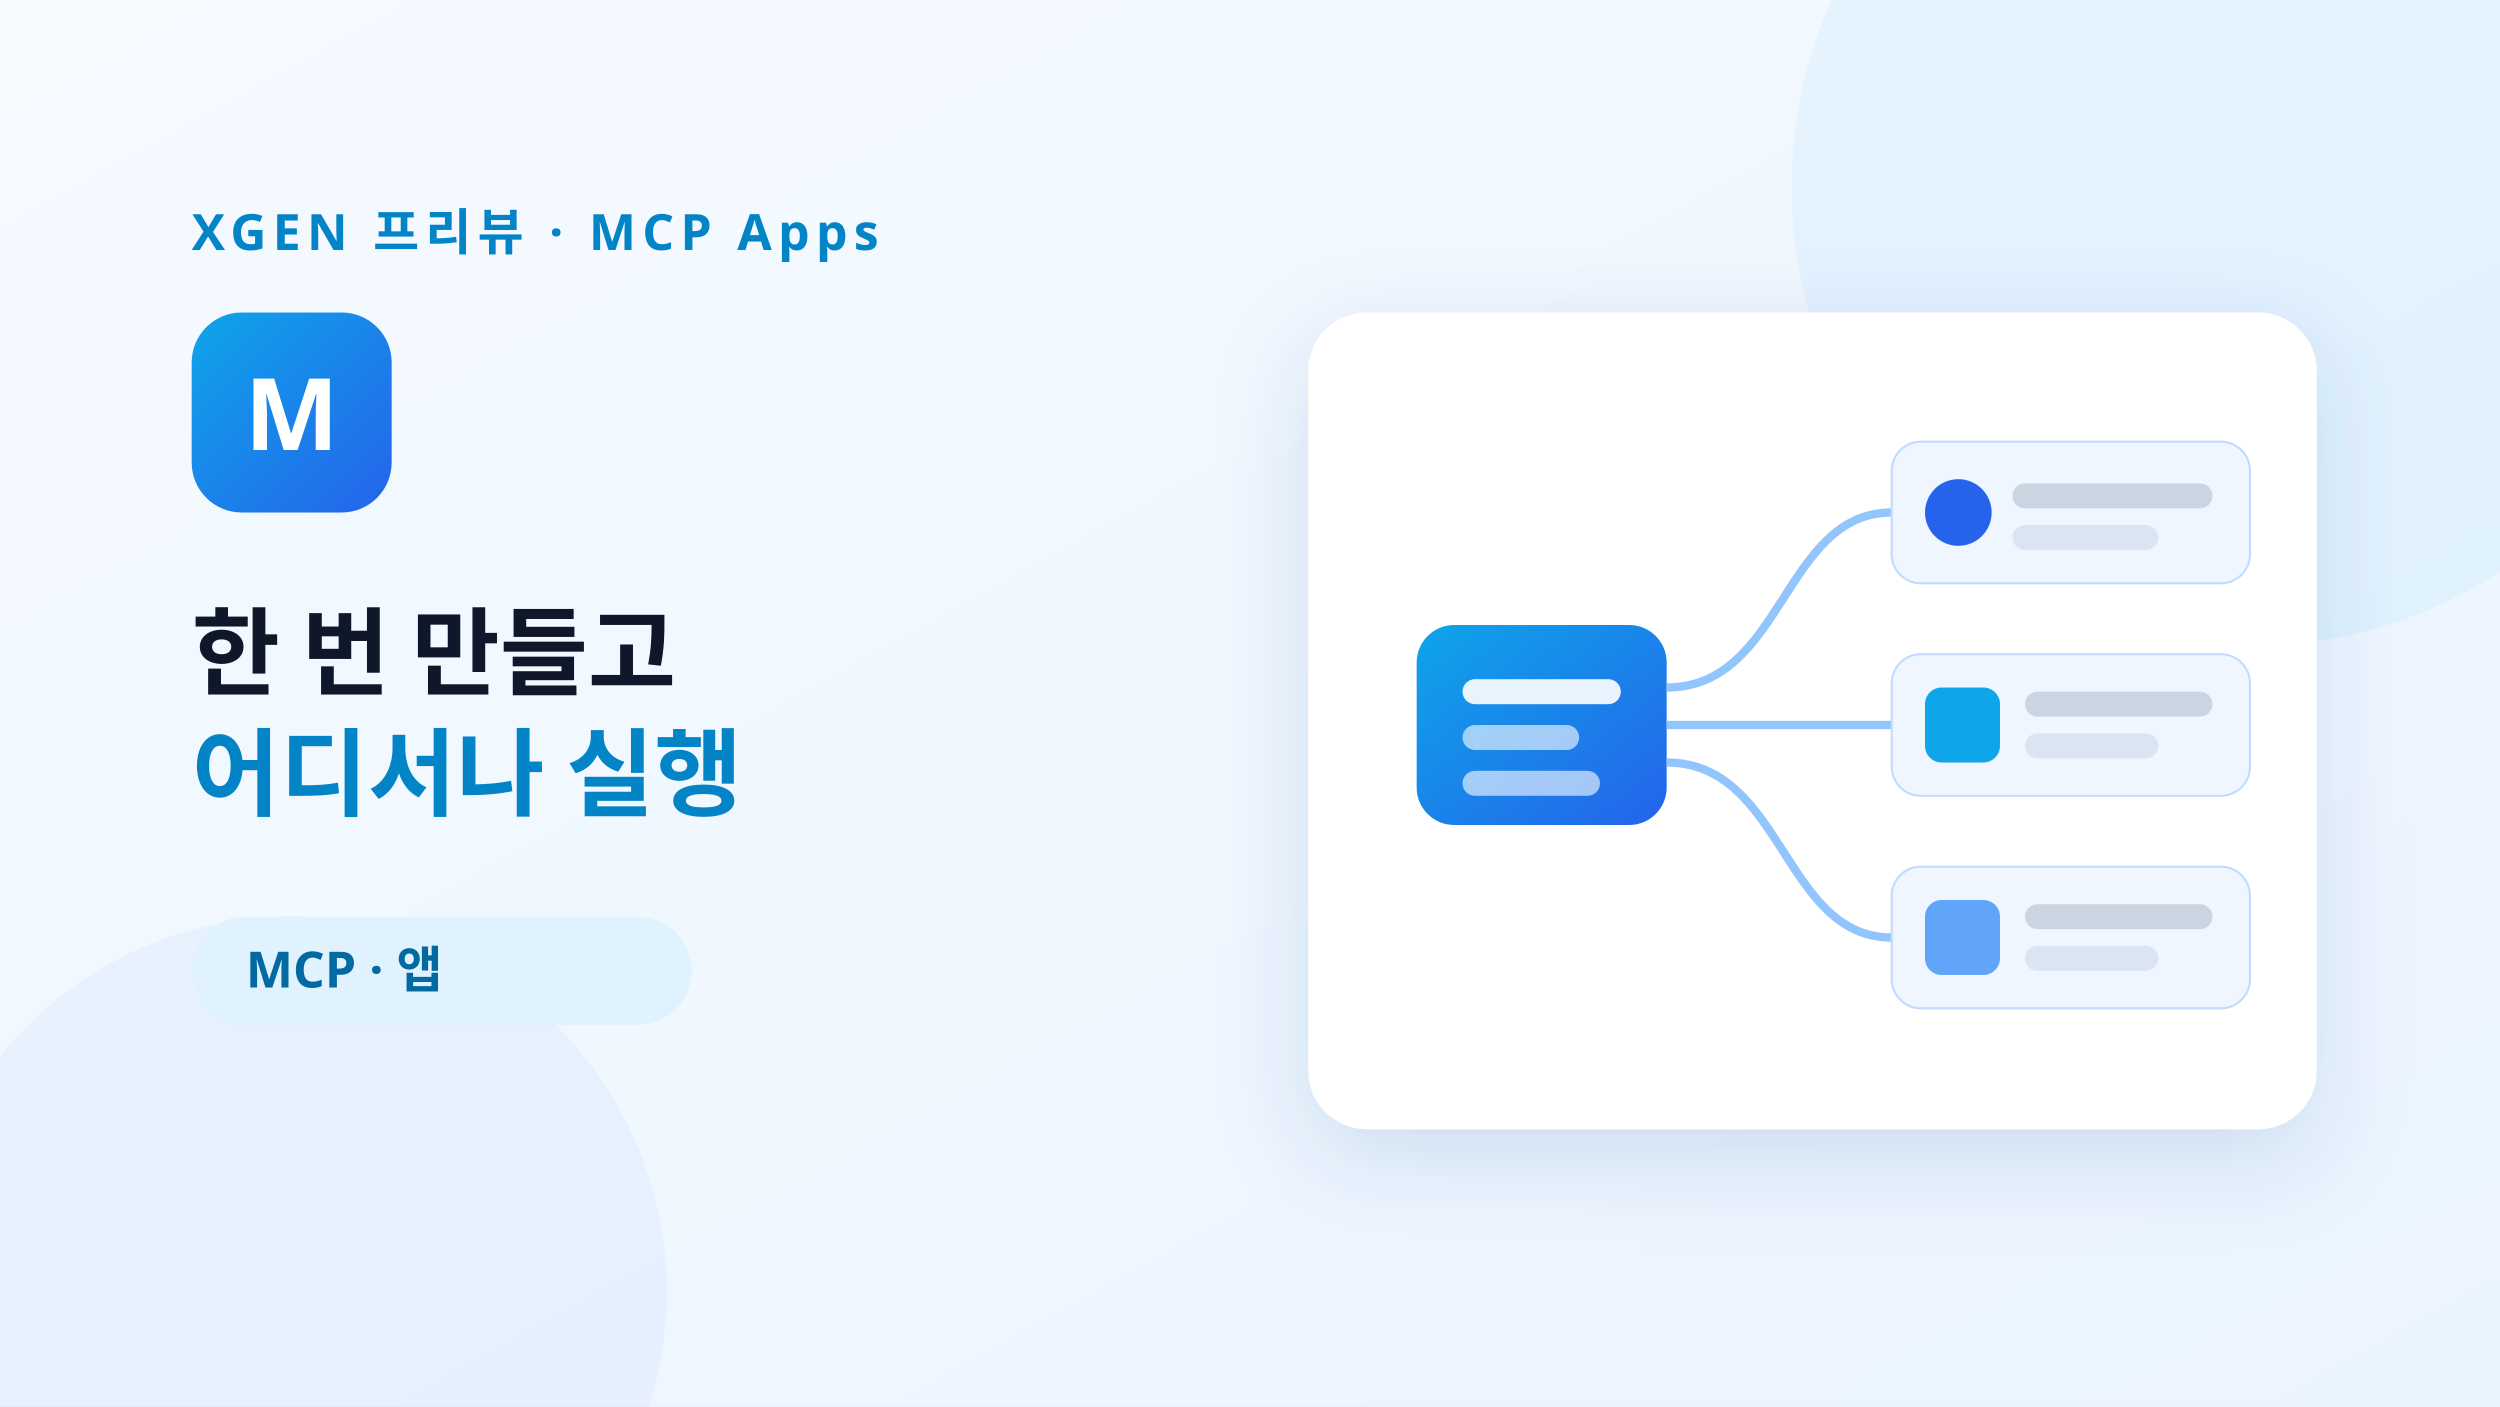
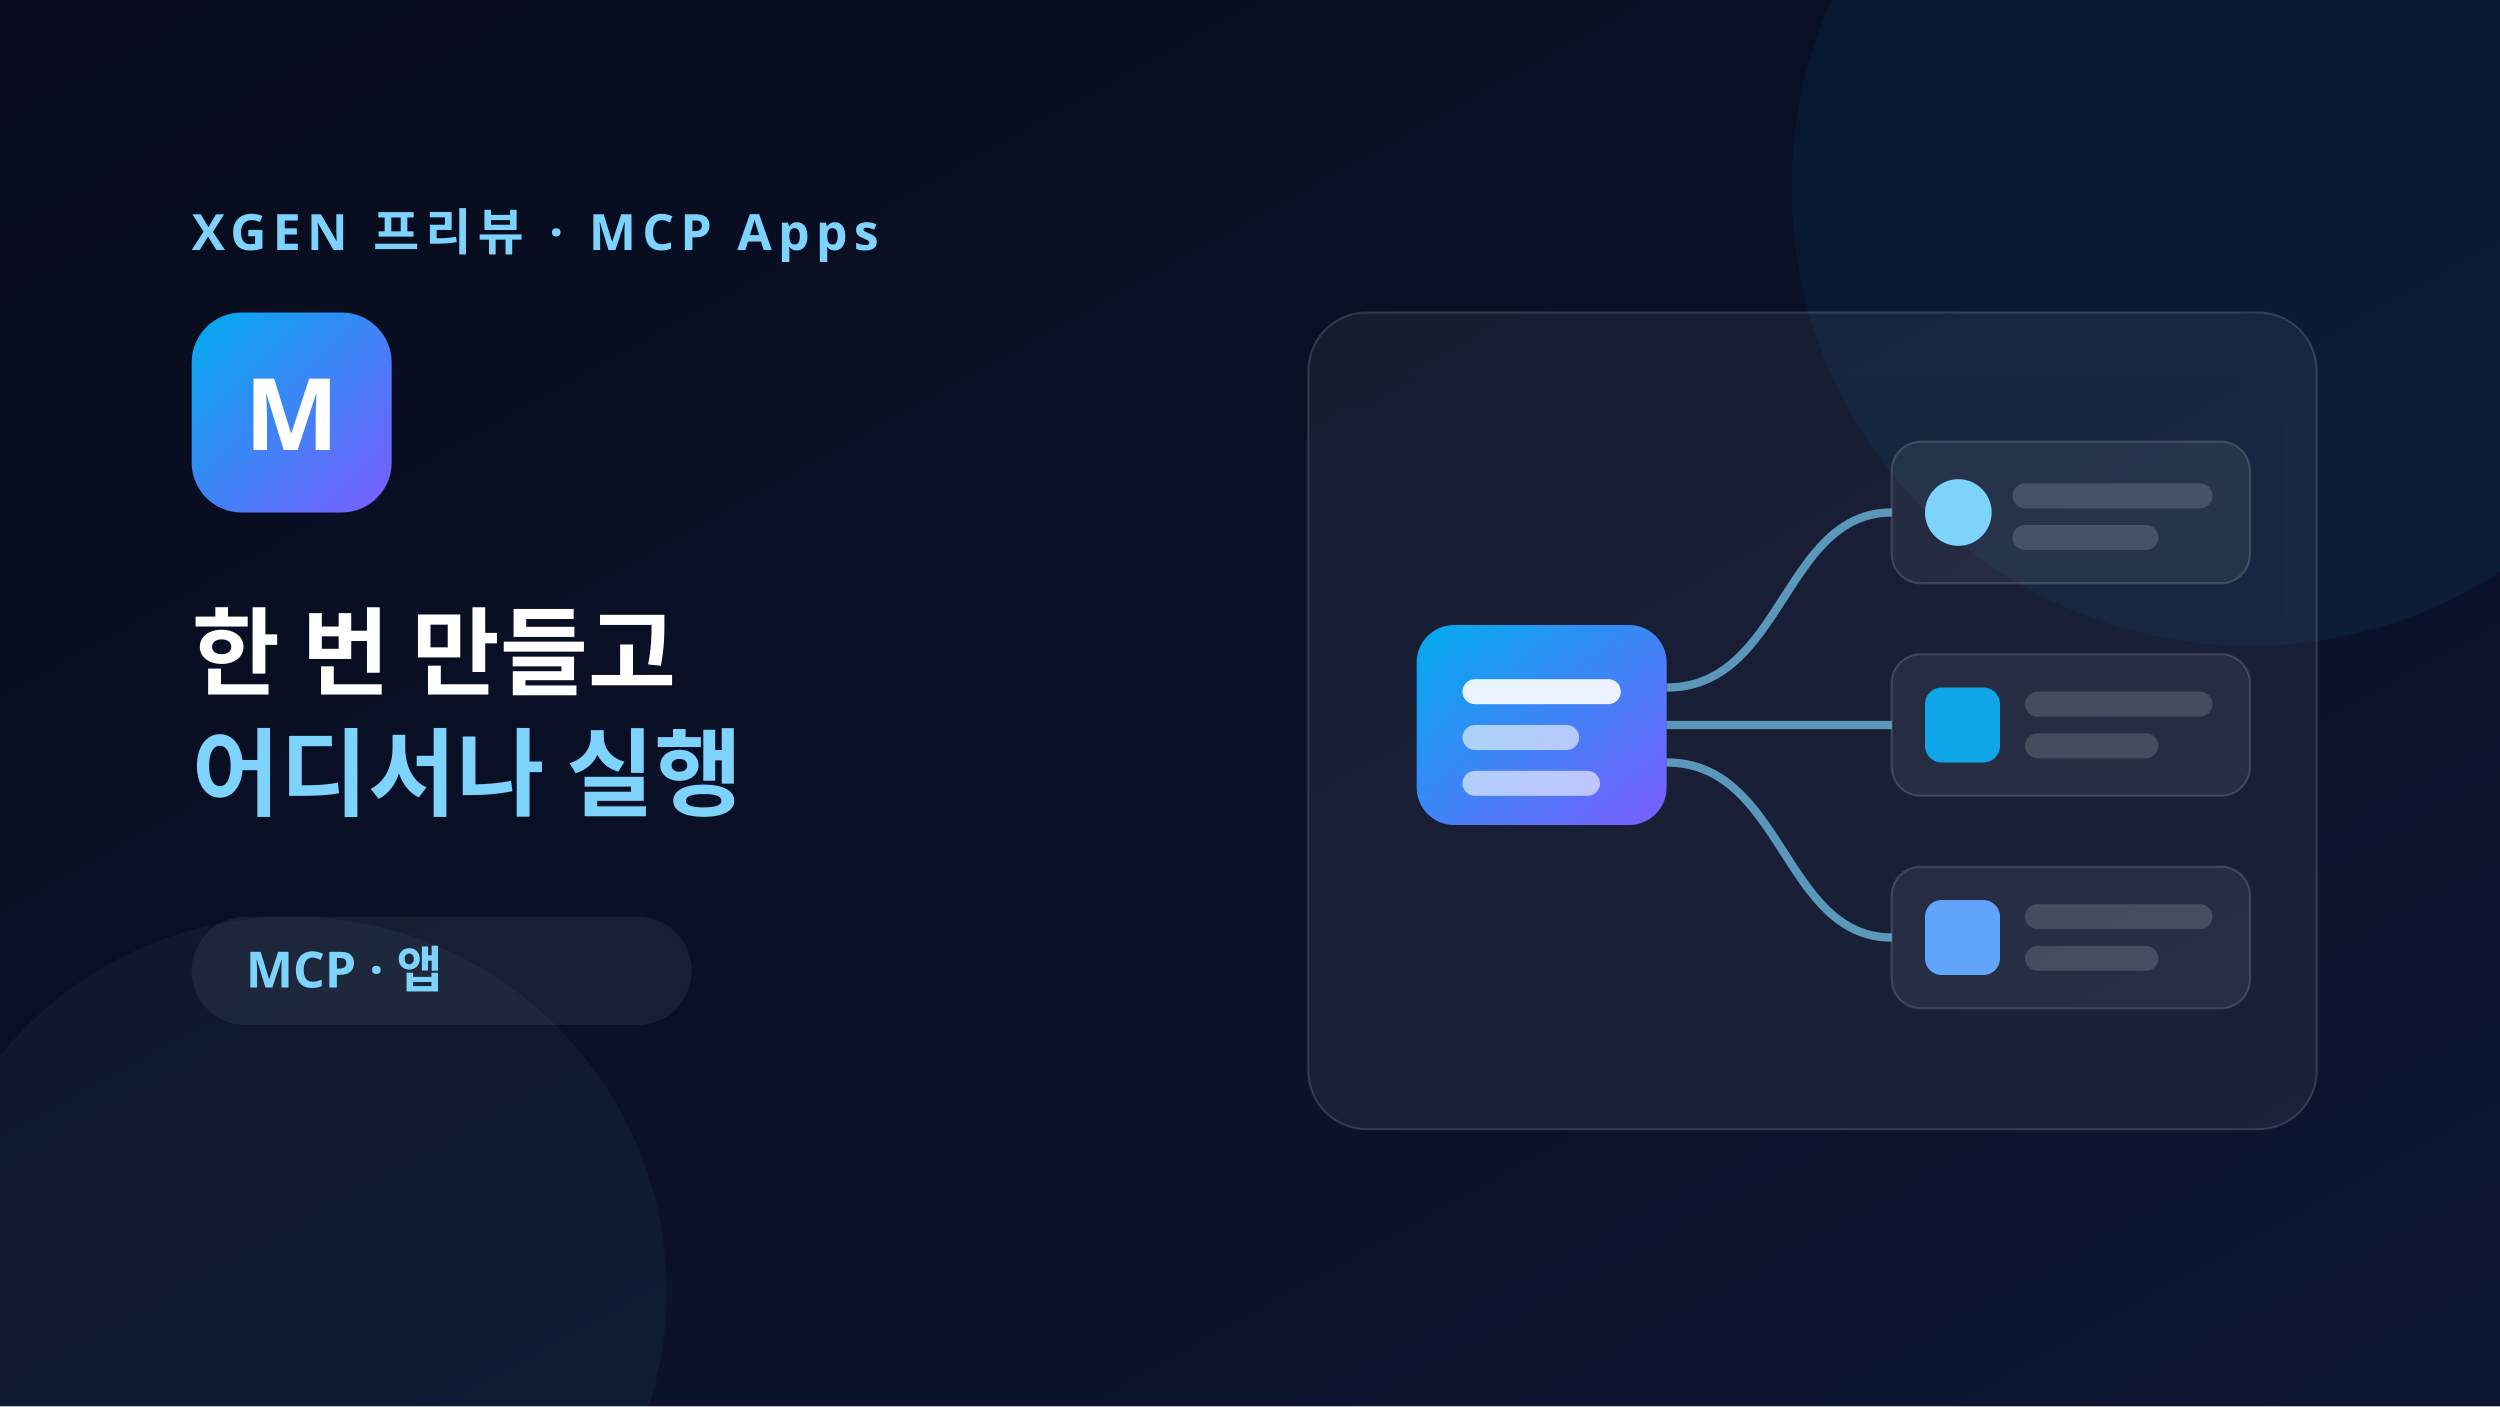
<svg xmlns="http://www.w3.org/2000/svg" viewBox="0 0 1200 675" role="img" aria-label="MCP Apps 한 번 만들고 어디서나 실행">
  <defs>
    <linearGradient id="bg" x1="0" y1="0" x2="1" y2="1">
-       <stop offset="0" stop-color="#f5faff" />
-       <stop offset="1" stop-color="#eaf4ff" />
+       <stop offset="0" stop-color="#070b1c" />
+       <stop offset="1" stop-color="#0d1633" />
    </linearGradient>
    <linearGradient id="badge" x1="0" y1="0" x2="1" y2="1">
-       <stop offset="0" stop-color="#0ea5e9" />
-       <stop offset="1" stop-color="#2563eb" />
+       <stop offset="0" stop-color="#00acee" />
+       <stop offset="1" stop-color="#7c5cff" />
    </linearGradient>
    <filter id="sh" x="-20%" y="-20%" width="140%" height="140%">
      <feDropShadow dx="0" dy="14" stdDeviation="22" flood-color="#1e3a8a" flood-opacity="0.14" />
    </filter>
  </defs>
  <rect width="1200" height="675" fill="url(#bg)" />
  <circle cx="1080" cy="90" r="220" fill="#0ea5e9" opacity="0.06" />
-   <circle cx="140" cy="620" r="180" fill="#2563eb" opacity="0.05" />
-   <text x="92" y="120" font-family="Pretendard,'Pretendard Variable','Malgun Gothic','Apple SD Gothic Neo','Noto Sans KR',sans-serif" font-size="24" font-weight="700" letter-spacing="3" fill="#0284c7">XGEN 프리뷰 · MCP Apps</text>
+   <circle cx="140" cy="620" r="180" fill="#7dd3fc" opacity="0.05" />
+   <text x="92" y="120" font-family="Pretendard,'Pretendard Variable','Malgun Gothic','Apple SD Gothic Neo','Noto Sans KR',sans-serif" font-size="24" font-weight="700" letter-spacing="3" fill="#7dd3fc">XGEN 프리뷰 · MCP Apps</text>
  <rect x="92" y="150" width="96" height="96" rx="24" fill="url(#badge)" />
  <text x="140" y="216" text-anchor="middle" font-family="Pretendard,'Pretendard Variable','Malgun Gothic','Apple SD Gothic Neo','Noto Sans KR',sans-serif" font-size="48" font-weight="800" fill="#ffffff">M</text>
-   <text x="92" y="330" font-family="Pretendard,'Pretendard Variable','Malgun Gothic','Apple SD Gothic Neo','Noto Sans KR',sans-serif" font-size="46" font-weight="800" fill="#0f172a">한 번 만들고</text>
-   <text x="92" y="388" font-family="Pretendard,'Pretendard Variable','Malgun Gothic','Apple SD Gothic Neo','Noto Sans KR',sans-serif" font-size="46" font-weight="800" fill="#0284c7">어디서나 실행</text>
-   <rect x="92" y="440" width="240" height="52" rx="26" fill="#e0f2fe" />
-   <text x="118" y="474" font-family="Pretendard,'Pretendard Variable','Malgun Gothic','Apple SD Gothic Neo','Noto Sans KR',sans-serif" font-size="24" font-weight="700" fill="#0369a1">MCP · 앱</text>
+   <text x="92" y="330" font-family="Pretendard,'Pretendard Variable','Malgun Gothic','Apple SD Gothic Neo','Noto Sans KR',sans-serif" font-size="46" font-weight="800" fill="#ffffff">한 번 만들고</text>
+   <text x="92" y="388" font-family="Pretendard,'Pretendard Variable','Malgun Gothic','Apple SD Gothic Neo','Noto Sans KR',sans-serif" font-size="46" font-weight="800" fill="#7dd3fc">어디서나 실행</text>
+   <rect x="92" y="440" width="240" height="52" rx="26" fill="#ffffff0f" />
+   <text x="118" y="474" font-family="Pretendard,'Pretendard Variable','Malgun Gothic','Apple SD Gothic Neo','Noto Sans KR',sans-serif" font-size="24" font-weight="700" fill="#7dd3fc">MCP · 앱</text>
  <g filter="url(#sh)">
-     <rect x="628" y="150" width="484" height="392" rx="28" fill="#ffffff" />
+     <rect x="628" y="150" width="484" height="392" rx="28" fill="#ffffff0d" stroke="#ffffff24" />
  </g>
  <rect x="680" y="300" width="120" height="96" rx="18" fill="url(#badge)" />
  <rect x="702" y="326" width="76" height="12" rx="6" fill="#ffffff" opacity="0.9" />
  <rect x="702" y="348" width="56" height="12" rx="6" fill="#ffffff" opacity="0.6" />
  <rect x="702" y="370" width="66" height="12" rx="6" fill="#ffffff" opacity="0.6" />
-   <path d="M800 330 C 856 330 856 246 908 246" fill="none" stroke="#93c5fd" stroke-width="4" />
-   <path d="M800 348 L 908 348" fill="none" stroke="#93c5fd" stroke-width="4" />
-   <path d="M800 366 C 856 366 856 450 908 450" fill="none" stroke="#93c5fd" stroke-width="4" />
+   <path d="M800 330 C 856 330 856 246 908 246" fill="none" stroke="#7dd3fcaa" stroke-width="4" />
+   <path d="M800 348 L 908 348" fill="none" stroke="#7dd3fcaa" stroke-width="4" />
+   <path d="M800 366 C 856 366 856 450 908 450" fill="none" stroke="#7dd3fcaa" stroke-width="4" />
  <g>
-     <rect x="908" y="212" width="172" height="68" rx="14" fill="#eff6ff" stroke="#bfdbfe" />
-     <circle cx="940" cy="246" r="16" fill="#2563eb" />
-     <rect x="966" y="232" width="96" height="12" rx="6" fill="#cbd5e1" />
-     <rect x="966" y="252" width="70" height="12" rx="6" fill="#dbe4f2" />
+     <rect x="908" y="212" width="172" height="68" rx="14" fill="#ffffff0f" stroke="#ffffff26" />
+     <circle cx="940" cy="246" r="16" fill="#7dd3fc" />
+     <rect x="966" y="232" width="96" height="12" rx="6" fill="#ffffff26" />
+     <rect x="966" y="252" width="70" height="12" rx="6" fill="#ffffff26" />
  </g>
  <g>
-     <rect x="908" y="314" width="172" height="68" rx="14" fill="#eff6ff" stroke="#bfdbfe" />
+     <rect x="908" y="314" width="172" height="68" rx="14" fill="#ffffff0f" stroke="#ffffff26" />
    <rect x="924" y="330" width="36" height="36" rx="8" fill="#0ea5e9" />
-     <rect x="972" y="332" width="90" height="12" rx="6" fill="#cbd5e1" />
-     <rect x="972" y="352" width="64" height="12" rx="6" fill="#dbe4f2" />
+     <rect x="972" y="332" width="90" height="12" rx="6" fill="#ffffff26" />
+     <rect x="972" y="352" width="64" height="12" rx="6" fill="#ffffff26" />
  </g>
  <g>
-     <rect x="908" y="416" width="172" height="68" rx="14" fill="#eff6ff" stroke="#bfdbfe" />
+     <rect x="908" y="416" width="172" height="68" rx="14" fill="#ffffff0f" stroke="#ffffff26" />
    <rect x="924" y="432" width="36" height="36" rx="8" fill="#60a5fa" />
-     <rect x="972" y="434" width="90" height="12" rx="6" fill="#cbd5e1" />
-     <rect x="972" y="454" width="64" height="12" rx="6" fill="#dbe4f2" />
+     <rect x="972" y="434" width="90" height="12" rx="6" fill="#ffffff26" />
+     <rect x="972" y="454" width="64" height="12" rx="6" fill="#ffffff26" />
  </g>
</svg>
